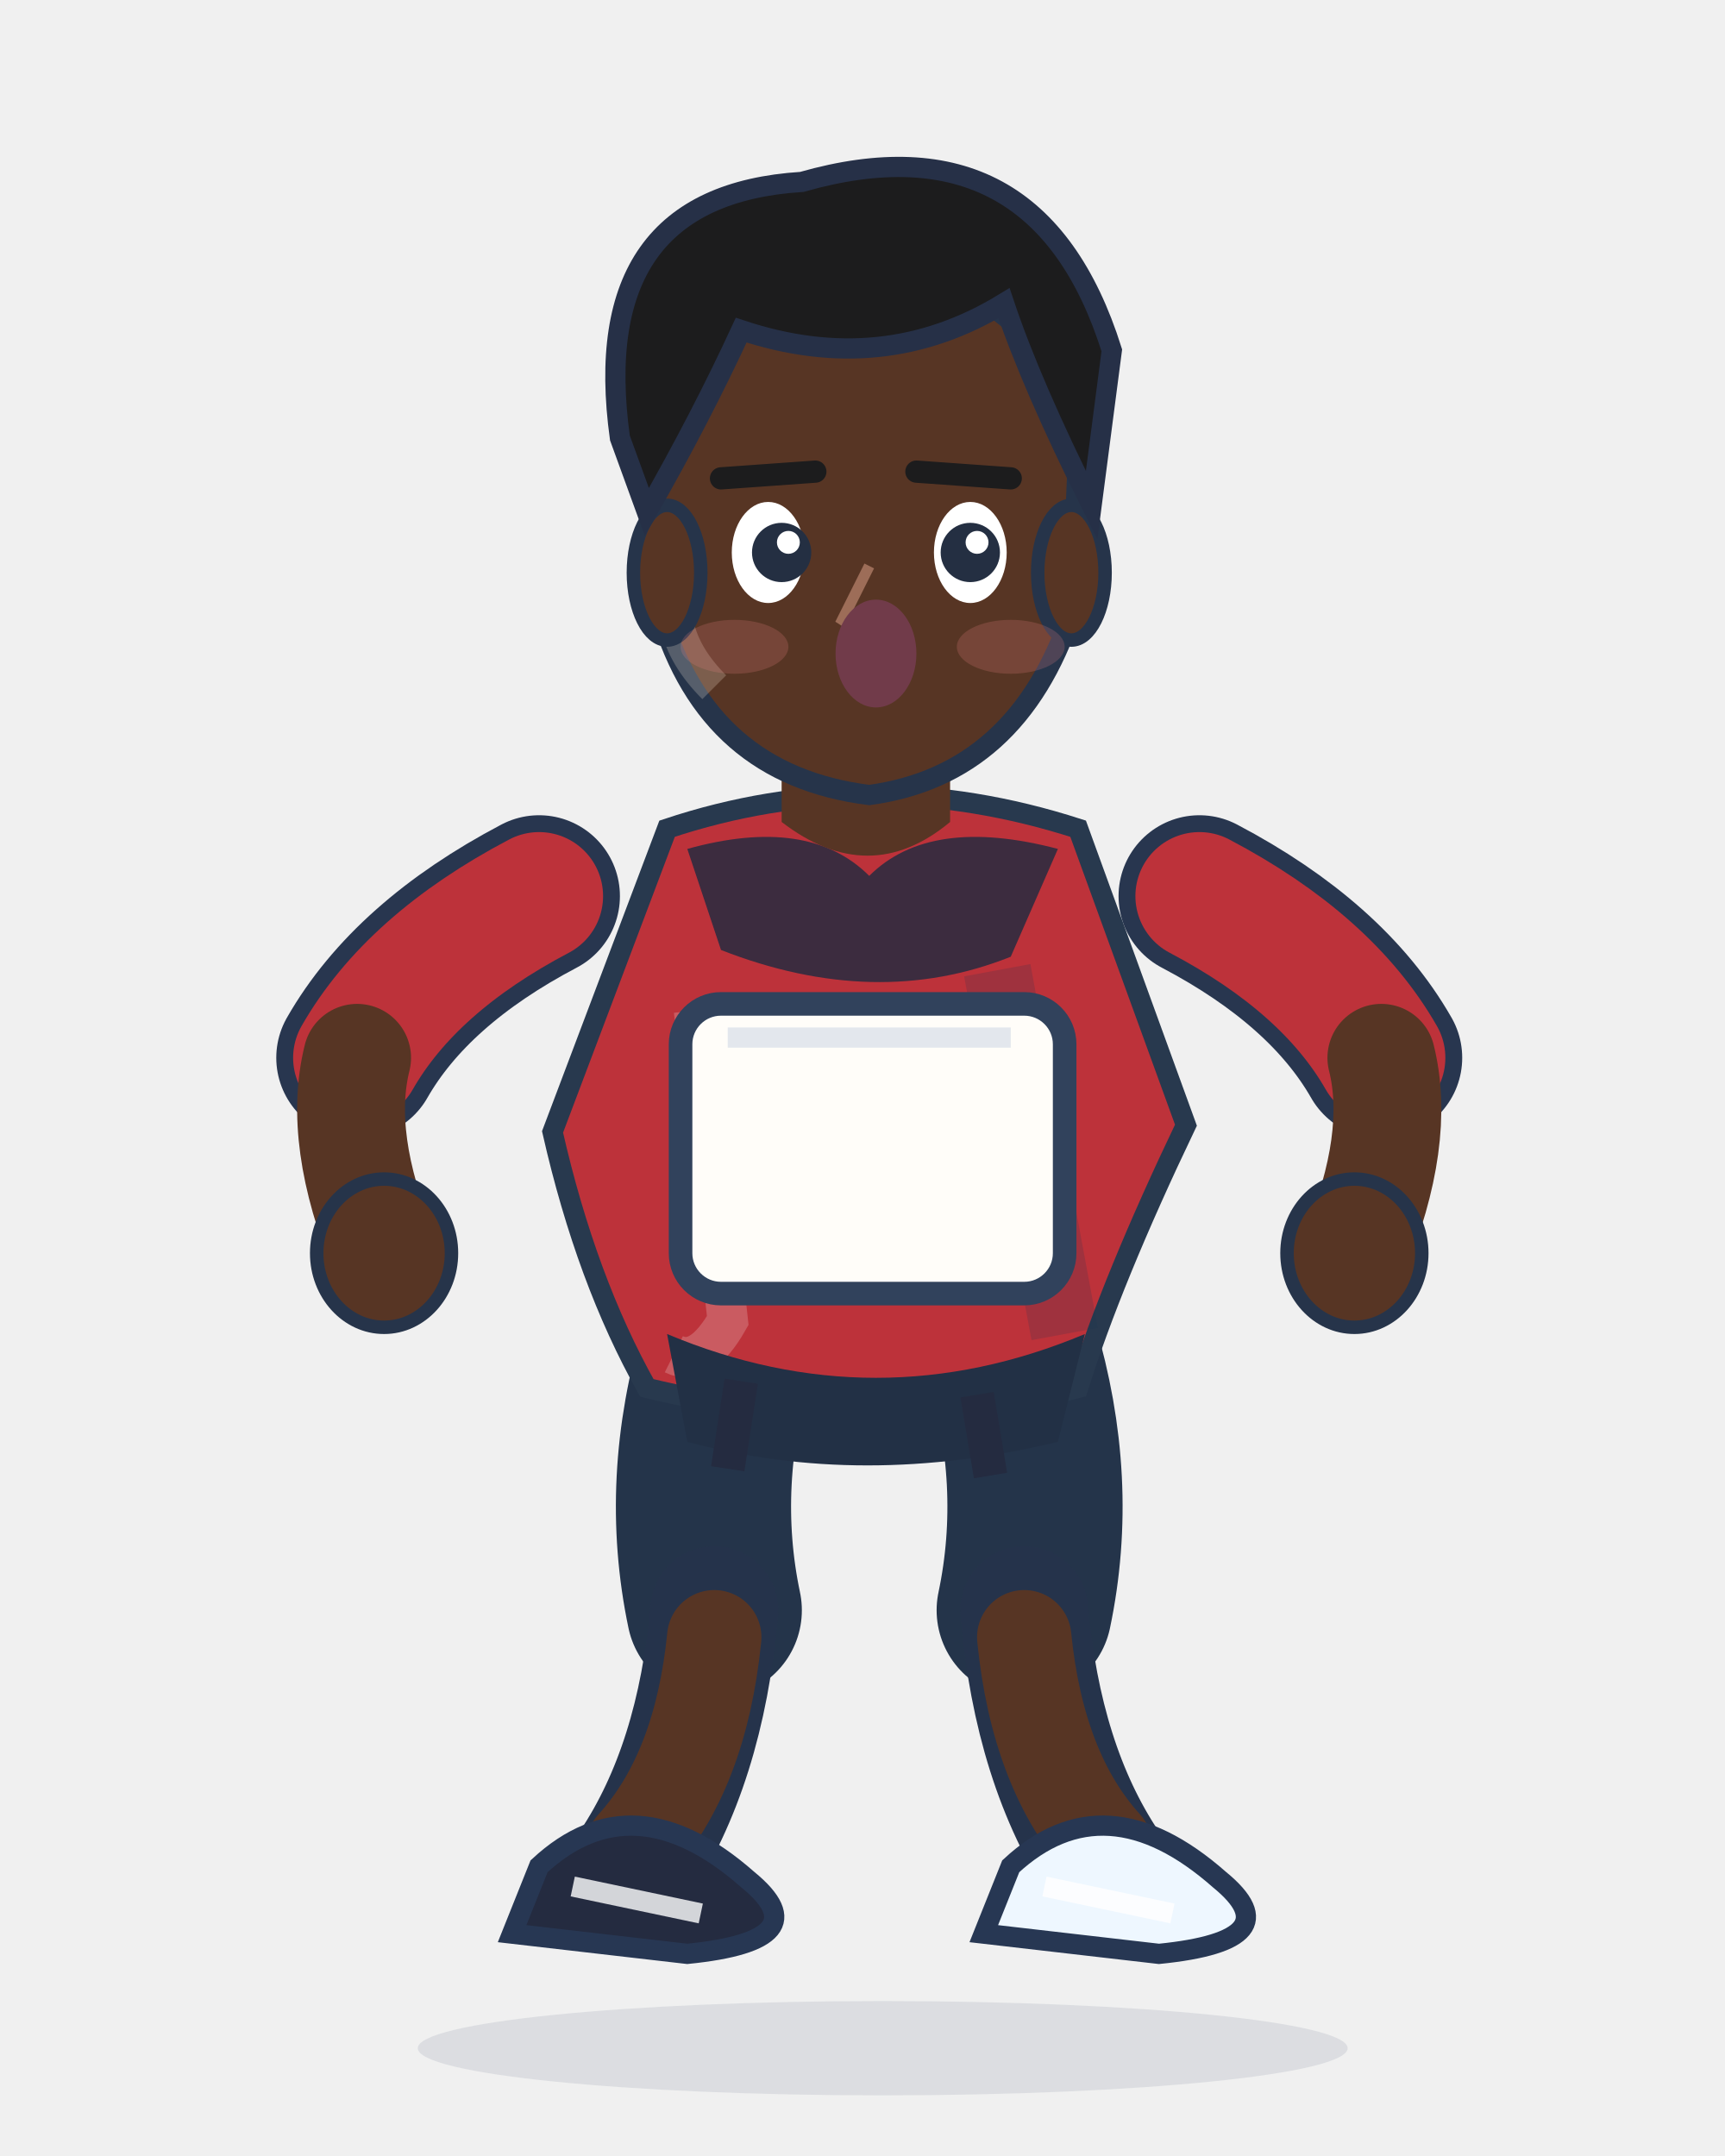
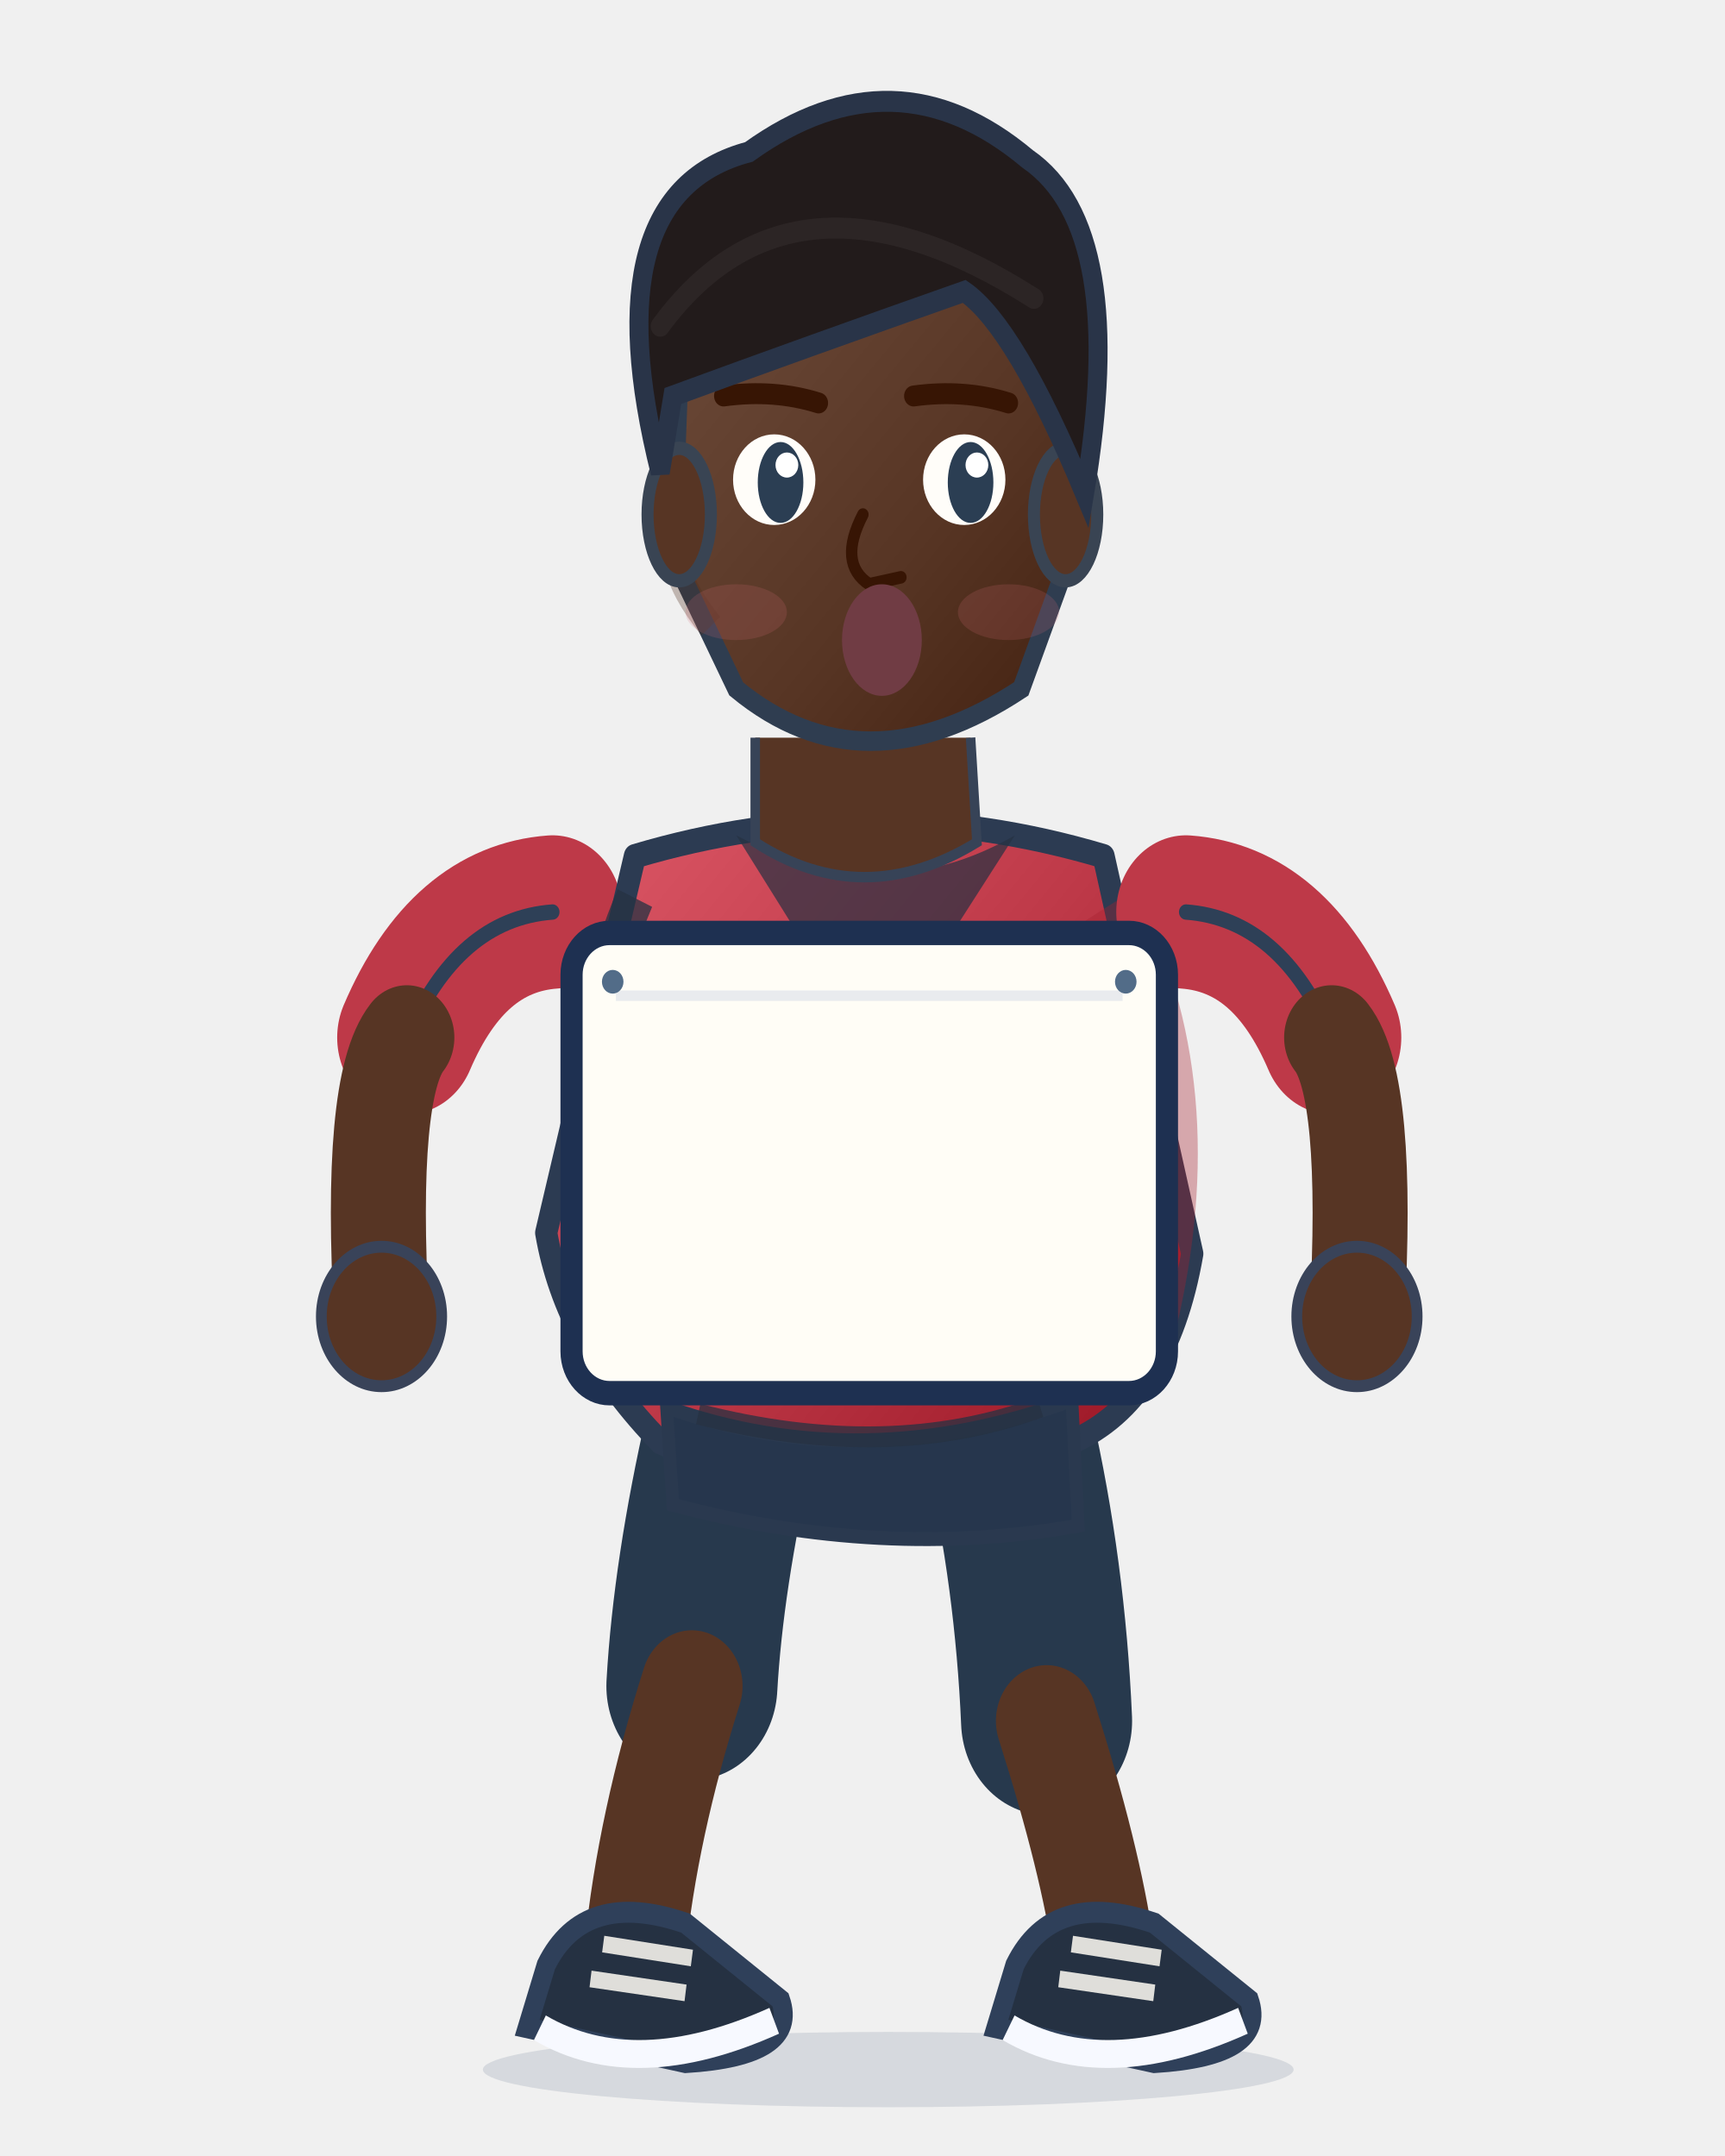
- <svg xmlns="http://www.w3.org/2000/svg" width="256" height="320" viewBox="0 0 256 320" role="img" aria-label="KE male run">
-   <g id="body_02_pose" transform="translate(0 0)">
-     <ellipse cx="131" cy="304" rx="69" ry="7" fill="#26385c" opacity=".10" />
+ <svg xmlns="http://www.w3.org/2000/svg" width="256" height="320" viewBox="0 0 256 320" role="img" aria-label="SnackDash original adult runner body_02 surprise">
+   <defs>
+     <linearGradient id="skin_1" x1="0" y1="0" x2=".9" y2="1">
+       <stop offset="0" stop-color="#6f4d3c" />
+       <stop offset=".65" stop-color="#573524" />
+       <stop offset="1" stop-color="#452312" />
+     </linearGradient>
+     <linearGradient id="shirt_1" x1="0" y1="0" x2=".94" y2=".8">
+       <stop offset="0" stop-color="#dd5867" />
+       <stop offset=".56" stop-color="#BE3948" />
+       <stop offset="1" stop-color="#a01b2a" />
+     </linearGradient>
+   </defs>
+   <g id="character_anchor" transform="translate(129 302) scale(0.94 1.035) translate(-129 -302)">
+     <ellipse cx="132" cy="307" rx="64" ry="5.4" fill="#273F61" opacity=".13" />
    <g id="legs">
      <g id="leg_left">
-         <path d="M108 200 Q102 220 106 239" stroke="#24344a" stroke-width="26" stroke-linecap="round" fill="none" />
-         <path d="M106 239 Q104 262 94 277" stroke="#25334b" stroke-width="19" stroke-linecap="round" fill="none" />
-         <path d="M106 243 Q104 263 94 274" stroke="#573524" stroke-width="14" stroke-linecap="round" fill="none" />
-         <path d="M80 277 Q94 264 111 279 Q122 288 102 290 L76 287Z" fill="#242b40" stroke="#273753" stroke-width="3" />
-         <path d="M85 280 L104 284" stroke="#ffffff" stroke-width="3" opacity=".8" />
+         <path d="M107 216 Q102 236 101 252" stroke="#27394D" stroke-width="27" stroke-linecap="round" fill="none" />
+         <path d="M101 252 Q94 272 92 290" stroke="#573524" stroke-width="16" stroke-linecap="round" fill="none" />
+         <g>
+           <path d="M78 292 Q84 281 100 286 L115 297 Q118 305 100 306 L75 301Z" fill="#253142" stroke="#2F405A" stroke-width="3" />
+           <path d="M77 301 Q92 309 114 300" stroke="#F7F9FF" stroke-width="4" fill="none" />
+           <path d="M85 294 L100 296 M87 289 L101 291" stroke="#FFFDF4" stroke-width="2.4" opacity=".85" />
+         </g>
      </g>
      <g id="leg_right">
-         <path d="M150 200 Q156 220 152 239" stroke="#24344a" stroke-width="26" stroke-linecap="round" fill="none" />
-         <path d="M152 239 Q154 262 164 277" stroke="#25334b" stroke-width="19" stroke-linecap="round" fill="none" />
-         <path d="M152 243 Q154 263 164 274" stroke="#573524" stroke-width="14" stroke-linecap="round" fill="none" />
-         <path d="M150 277 Q164 264 181 279 Q192 288 172 290 L146 287Z" fill="#eef7ff" stroke="#273753" stroke-width="3" />
-         <path d="M155 280 L174 284" stroke="#ffffff" stroke-width="3" opacity=".8" />
+         <path d="M151 216 Q156 236 157 257" stroke="#27394D" stroke-width="27" stroke-linecap="round" fill="none" />
+         <path d="M157 257 Q164 277 166 290" stroke="#573524" stroke-width="16" stroke-linecap="round" fill="none" />
+         <g>
+           <path d="M152 292 Q158 281 174 286 L189 297 Q192 305 174 306 L149 301Z" fill="#253142" stroke="#2F405A" stroke-width="3" />
+           <path d="M151 301 Q166 309 188 300" stroke="#F7F9FF" stroke-width="4" fill="none" />
+           <path d="M159 294 L174 296 M161 289 L175 291" stroke="#FFFDF4" stroke-width="2.4" opacity=".85" />
+         </g>
      </g>
    </g>
    <g id="arm_left">
-       <path d="M80 133 Q61 143 53 157" fill="none" stroke="#28364f" stroke-width="24" stroke-linecap="round" />
-       <path d="M80 133 Q61 143 53 157" fill="none" stroke="#bd323a" stroke-width="19" stroke-linecap="round" />
-       <path d="M53 157 Q50 169 57 186" stroke="#573524" stroke-width="16" stroke-linecap="round" fill="none" />
-       <ellipse cx="57" cy="186" rx="10" ry="11" fill="#573524" stroke="#26344a" stroke-width="2" />
+       <path d="M79 141 Q64 142 56 159" stroke="#BE3948" stroke-width="22" stroke-linecap="round" fill="none" />
+       <path d="M79 141 Q64 142 56 159" stroke="#2E4057" stroke-width="2.2" stroke-linecap="round" fill="none" />
+       <path d="M56 159 Q50 166 52 199" stroke="#573524" stroke-width="15" stroke-linecap="round" fill="none" />
+       <ellipse cx="52" cy="199" rx="9.5" ry="10" fill="#573524" stroke="#394359" stroke-width="1.7" />
    </g>
    <g id="torso">
-       <path d="M99 123 Q129 113 160 123 L176 167 Q165 190 160 206 Q129 214 96 206 Q87 190 82 168Z" fill="#bd323a" stroke="#28394e" stroke-width="3" />
-       <path d="M102 126 Q120 121 129 130 Q138 121 157 126 L150 142 Q130 150 107 141Z" fill="#242b40" opacity=".84" />
-       <path d="M103 150 L108 196 Q104 203 100 201" stroke="#fff" stroke-opacity=".20" stroke-width="6" fill="none" />
-       <path d="M148 144 L158 198" stroke="#193451" stroke-opacity=".18" stroke-width="10" fill="none" />
-       <path d="M116 113 L116 122 Q129 132 141 122 L141 111Z" fill="#573524" />
-       <path d="M99 198 Q130 211 161 198 L157 214 Q128 221 102 214Z" fill="#223045" />
-       <path d="M110 205 L108 218 M145 207 L147 219" stroke="#242b40" stroke-width="5" />
+       <path d="M92 133 Q129 123 166 133 L180 190 Q176 211 161 217 Q129 231 96 217 Q81 203 78 187Z" fill="url(#shirt_1)" stroke="#2C3B52" stroke-width="3.5" stroke-linejoin="round" />
+       <path d="M92 139 Q79 167 88 201" stroke="#253142" stroke-width="6" opacity=".75" fill="none" />
+       <path d="M167 140 Q182 166 173 200" stroke="#a5202f" stroke-width="9" opacity=".35" fill="none" />
+       <path d="M108 130 L119 146 L140 147 L152 130 Q131 141 108 130Z" fill="#253142" opacity=".7" />
+       <path d="M114 129 Q128 139 144 129" stroke="#2B3D50" stroke-width="3" fill="none" />
+       <path d="M97 212 Q128 222 161 211 L162 229 Q131 234 98 226Z" fill="#26364D" stroke="#2A394F" stroke-width="2" />
+       <path d="M102 213 Q132 220 156 212" stroke="#253142" stroke-width="3" fill="none" opacity=".75" />
+       <path d="M111 116 L111 131 Q128 141 146 131 L145 116" fill="#573524" stroke="#374357" stroke-width="1.5" />
+     </g>
+     <g id="hair_back" />
+     <g id="face">
+       <path d="M99 65 Q100 43 120 39 Q145 33 159 48 L163 84 L153 109 Q128 124 108 109 L98 90Z" fill="url(#skin_1)" stroke="#2F3D50" stroke-width="2.8" />
+       <path d="M106 60 Q112 48 120 45" stroke="#6e4c3b" stroke-width="4" opacity=".4" fill="none" />
+       <path d="M100 83 Q95 90 104 100" stroke="#4e2c1b" stroke-width="4" opacity=".3" fill="none" />
+       <ellipse cx="99" cy="84" rx="5" ry="9.5" fill="#573524" stroke="#394453" stroke-width="1.9" />
+       <ellipse cx="160" cy="84" rx="5" ry="9.5" fill="#573524" stroke="#394453" stroke-width="1.9" />
+       <path d="M106 67 Q114 66 121 68" fill="none" stroke="#371504" stroke-width="3" stroke-linecap="round" />
+       <ellipse cx="114" cy="79" rx="6.5" ry="6.5" fill="#FFFDF9" />
+       <ellipse cx="115" cy="79.4" rx="3.6" ry="5.8" fill="#2B3E53" />
+       <circle cx="116" cy="76.9" r="1.8" fill="white" />
+       <path d="M136 67 Q144 66 151 68" fill="none" stroke="#371504" stroke-width="3" stroke-linecap="round" />
+       <ellipse cx="144" cy="79" rx="6.5" ry="6.5" fill="#FFFDF9" />
+       <ellipse cx="145" cy="79.4" rx="3.6" ry="5.8" fill="#2B3E53" />
+       <circle cx="146" cy="76.9" r="1.8" fill="white" />
+       <path d="M128 84 Q124 91 129 94 L134 93" stroke="#371504" stroke-width="1.8" fill="none" stroke-linecap="round" />
+       <ellipse cx="108" cy="98" rx="8" ry="4" fill="#D56876" opacity=".18" />
+       <ellipse cx="151" cy="98" rx="8" ry="4" fill="#D56876" opacity=".18" />20s<ellipse cx="131" cy="102" rx="6.3" ry="8" fill="#703C44" />
+     </g>
+     <g id="hair" stroke-linecap="round">
+       <path d="M96 78 Q85 38 110 32 Q133 17 154 33 Q170 43 163 81 Q152 57 144 52 Q119 60 98 67Z" fill="#221B1B" stroke="#293448" stroke-width="3" />
+       <path d="M96 57 Q117 31 155 53" stroke="#3e3737" opacity=".36" stroke-width="3" fill="none" />
    </g>
    <g id="arm_right">
-       <path d="M178 133 Q197 143 205 157" fill="none" stroke="#28364f" stroke-width="24" stroke-linecap="round" />
-       <path d="M178 133 Q197 143 205 157" fill="none" stroke="#bd323a" stroke-width="19" stroke-linecap="round" />
-       <path d="M205 157 Q208 169 201 186" stroke="#573524" stroke-width="16" stroke-linecap="round" fill="none" />
-       <ellipse cx="201" cy="186" rx="10" ry="11" fill="#573524" stroke="#26344a" stroke-width="2" />
+       <path d="M179 141 Q194 142 202 159" stroke="#BE3948" stroke-width="22" stroke-linecap="round" fill="none" />
+       <path d="M179 141 Q194 142 202 159" stroke="#2E4057" stroke-width="2.2" stroke-linecap="round" fill="none" />
+       <path d="M202 159 Q208 166 206 199" stroke="#573524" stroke-width="15" stroke-linecap="round" fill="none" />
+       <ellipse cx="206" cy="199" rx="9.5" ry="10" fill="#573524" stroke="#394359" stroke-width="1.7" />
    </g>
-     <g id="face">
-       <path d="M97 67 Q99 42 128 40 Q155 41 160 67 L159 91 Q151 115 129 118 Q105 115 98 91Z" fill="#573524" stroke="#26344a" stroke-width="3" />
-       <path d="M102 83 Q97 93 106 102" stroke="#fff1dd" stroke-width="5" opacity=".22" fill="none" />
-       <ellipse cx="99" cy="85" rx="5" ry="10" fill="#573524" stroke="#26344a" stroke-width="2" />
-       <ellipse cx="159" cy="85" rx="5" ry="10" fill="#573524" stroke="#26344a" stroke-width="2" />
-       <path d="M107 71 L121 70 M136 70 L150 71" fill="none" stroke="#1c1c1d" stroke-width="3.3" stroke-linecap="round" />
-       <ellipse cx="114" cy="82" rx="5.4" ry="7.5" fill="#fff" />
-       <ellipse cx="144" cy="82" rx="5.4" ry="7.5" fill="#fff" />
-       <circle cx="116" cy="82" r="4.4" fill="#242f42" />
-       <circle cx="144" cy="82" r="4.4" fill="#242f42" />
-       <circle cx="117" cy="80.5" r="1.7" fill="#fff" />
-       <circle cx="145" cy="80.5" r="1.7" fill="#fff" />
-       <path d="M129 84 L125 92 Q128 94 133 92" stroke="#9d6d58" stroke-width="1.6" fill="none" />
-       <ellipse cx="109" cy="96" rx="8" ry="4" fill="#ee8382" opacity=".21" />
-       <ellipse cx="150" cy="96" rx="8" ry="4" fill="#ee8382" opacity=".21" />
-       <ellipse cx="130" cy="97" rx="6" ry="8" fill="#713b4a" />
+     <g id="bib_blank" data-bib-rect="82,144,94,66">
+       <rect id="bib_mask" x="82" y="144" width="94" height="66" rx="6" fill="#FFFDF6" stroke="#1E3051" stroke-width="3.5" />
+       <path d="M89 153 H169" stroke="#D9DFE9" stroke-width="1.5" opacity=".58" />
+       <circle cx="88.5" cy="151" r="1.7" fill="#526C88" />
+       <circle cx="169.5" cy="151" r="1.7" fill="#526C88" />
    </g>
-     <g id="hair">
-       <path d="M92 65 Q87 29 119 27 Q154 17 165 52 L162 75 Q153 57 149 45 Q131 56 110 49 Q104 62 96 76Z" fill="#1c1c1d" stroke="#263047" stroke-width="3" />
-     </g>
-     <g id="bib_placeholder">
-       <rect x="101" y="149" width="57" height="43" rx="6" fill="#fffdf9" stroke="#31425c" stroke-width="3.5" />
-       <path d="M108 154 H150" stroke="#e3e7ed" stroke-width="3" />
-     </g>
+     <g id="accessories" />
  </g>
</svg>
